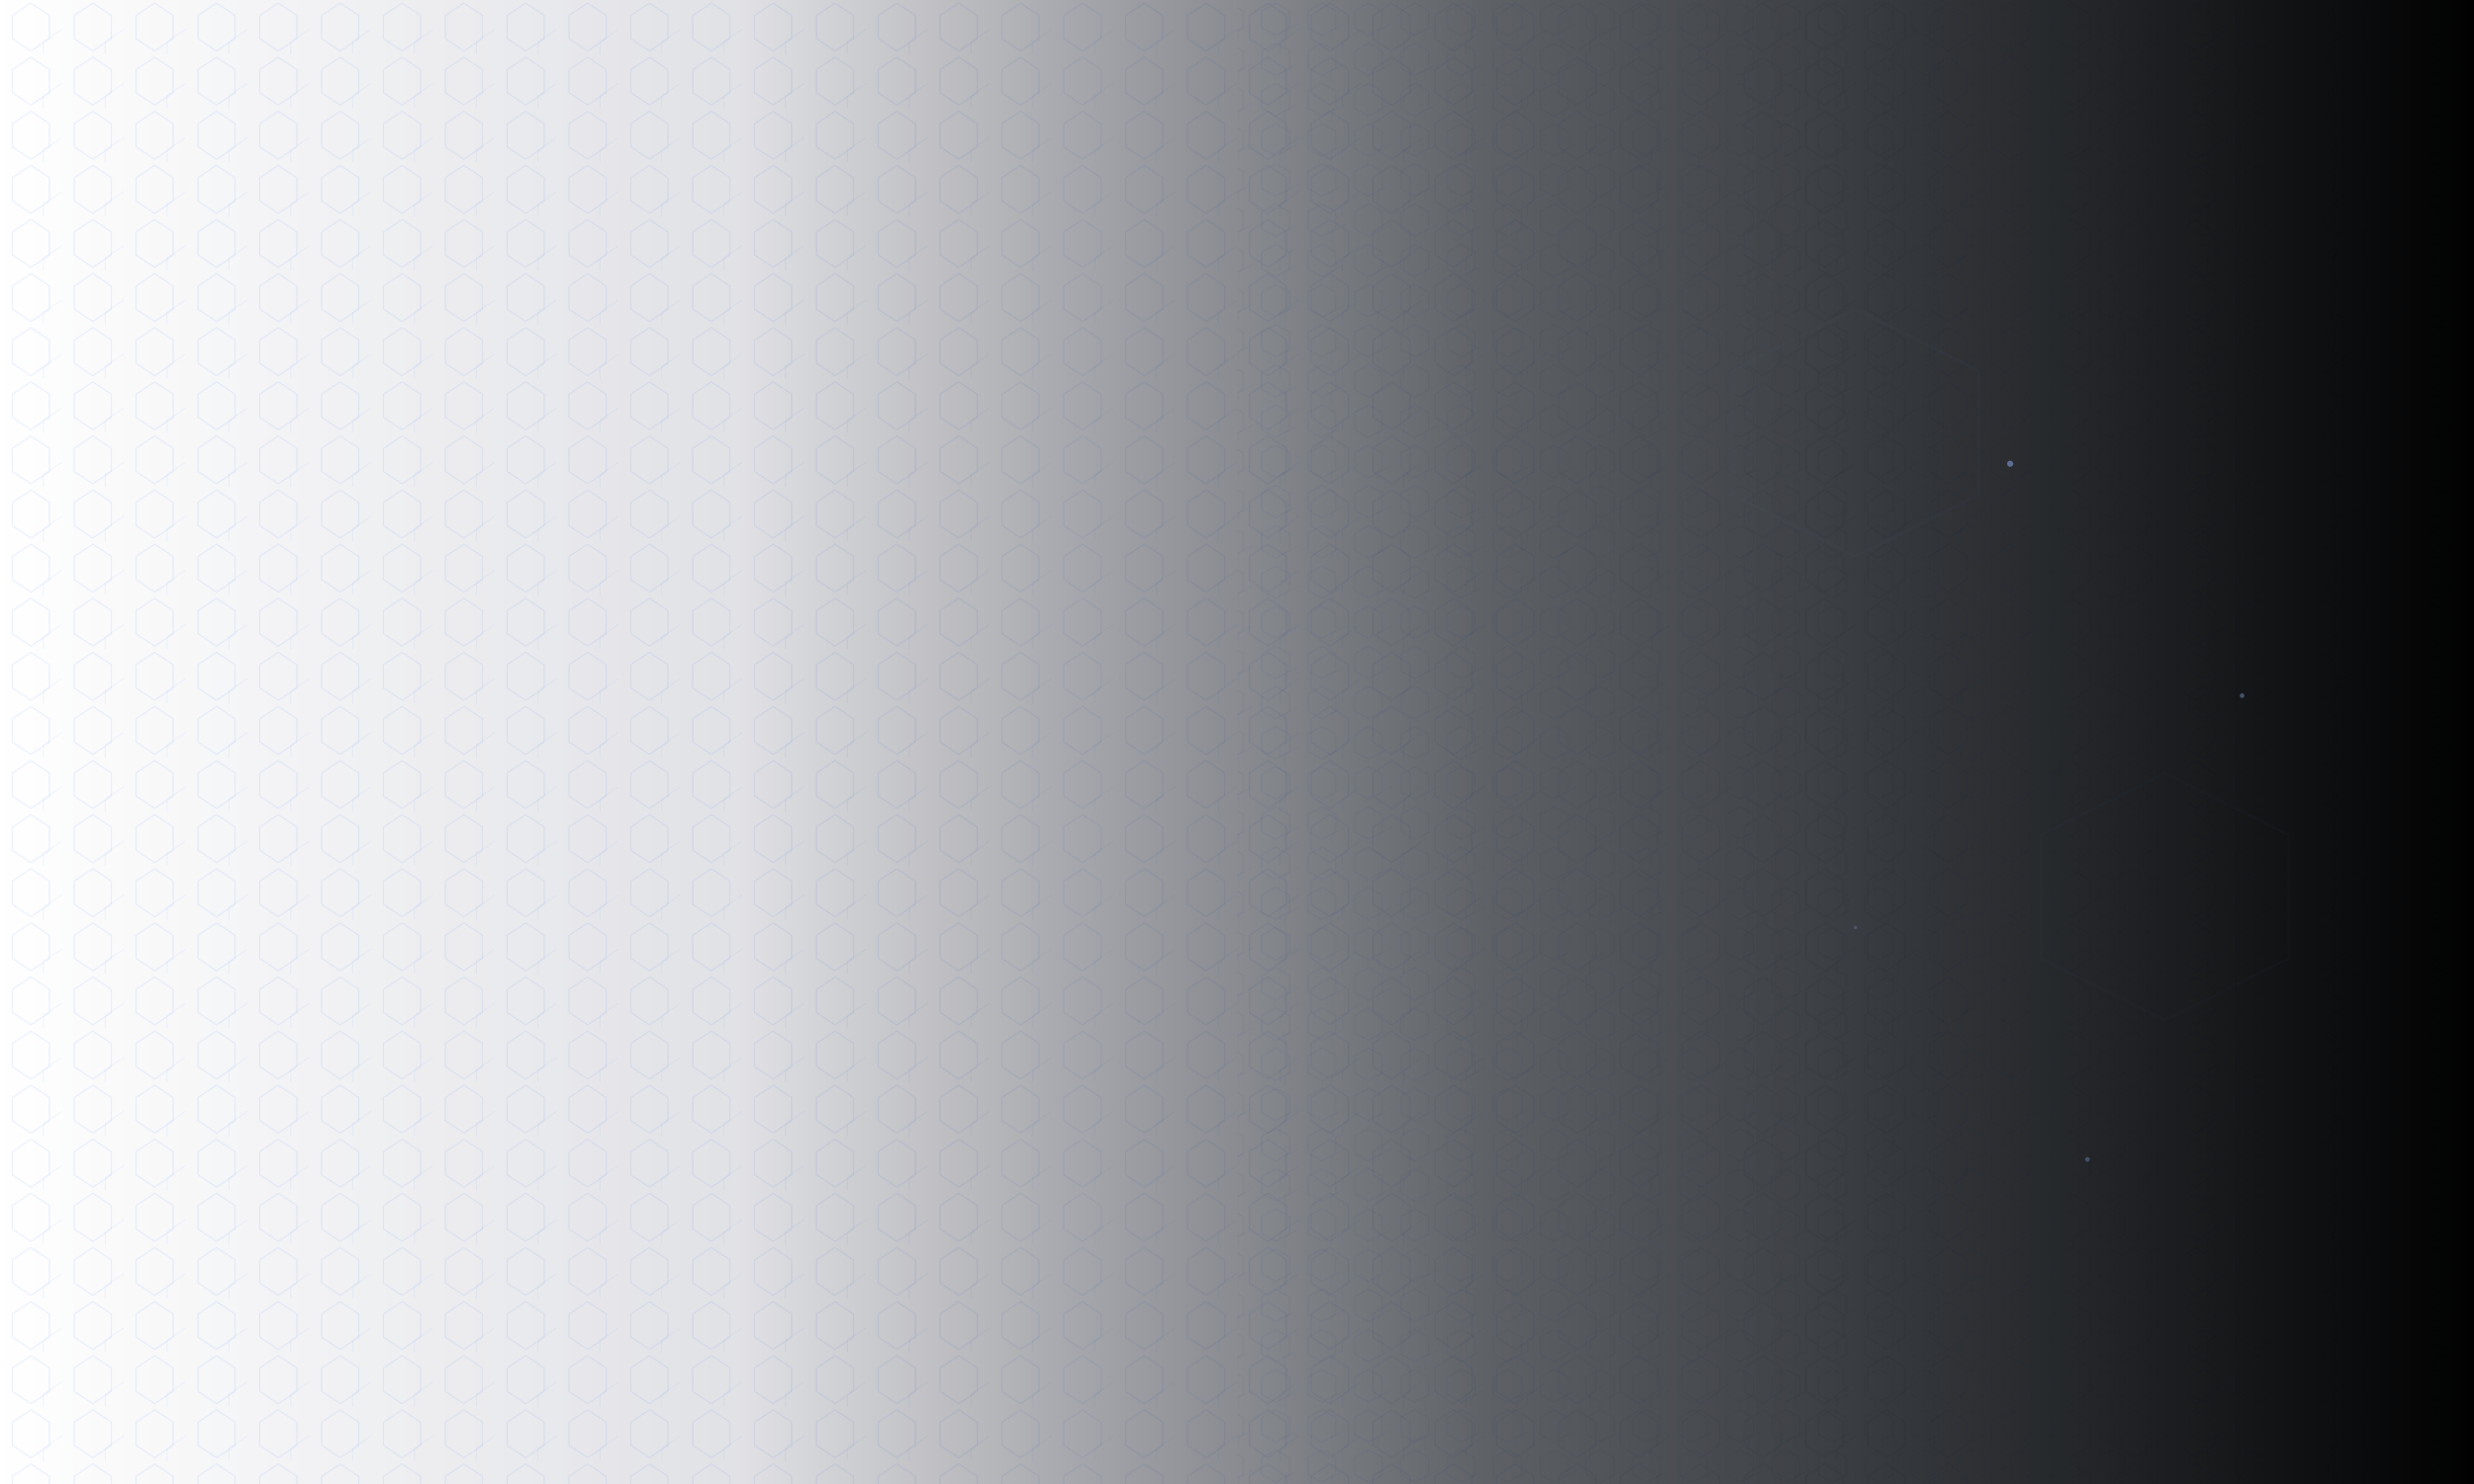
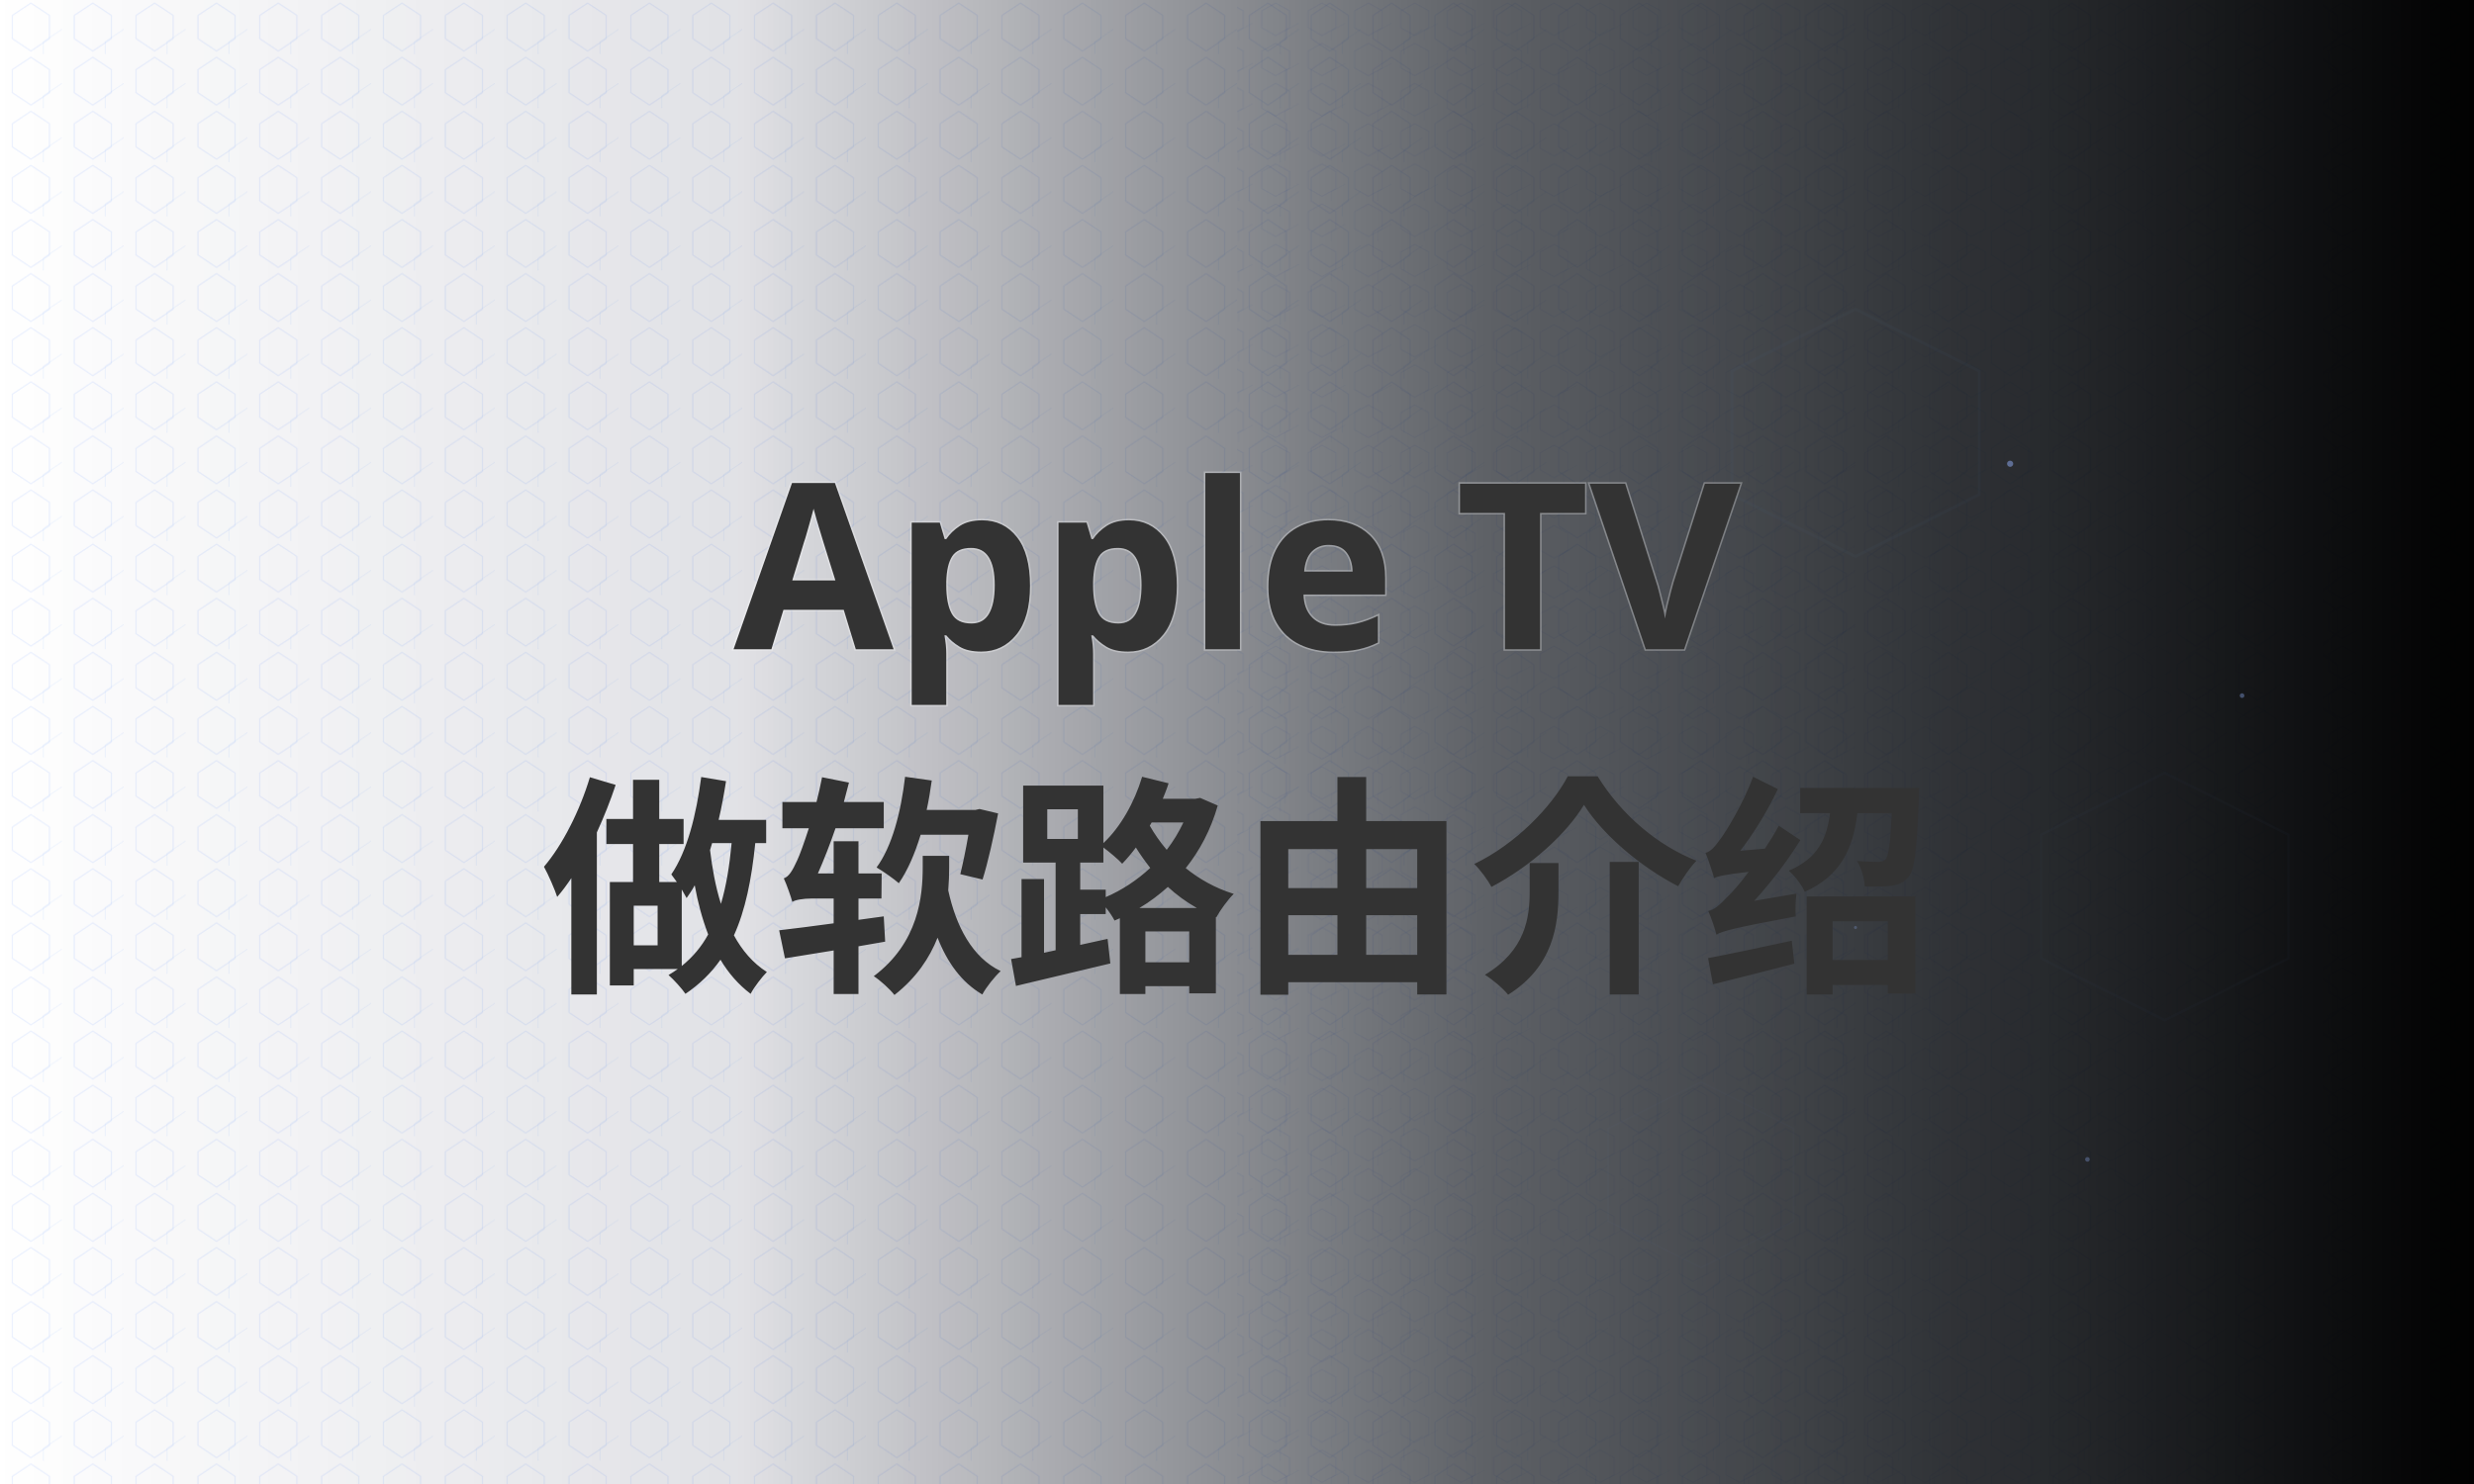
<svg xmlns="http://www.w3.org/2000/svg" width="1600" height="960" viewBox="0 0 1600 960">
  <defs>
    <linearGradient id="backgroundGradient" x1="0%" y1="0%" x2="100%" y2="0%">
      <stop offset="0%" style="stop-color:#ffffff;stop-opacity:1" />
      <stop offset="40%" style="stop-color:#f8f9ff;stop-opacity:1" />
      <stop offset="70%" style="stop-color:#e6f0ff;stop-opacity:1" />
      <stop offset="100%" style="stop-color:#d4e6ff;stop-opacity:1" />
    </linearGradient>
    <pattern id="hexagonPattern" x="0" y="0" width="40" height="35" patternUnits="userSpaceOnUse">
      <polygon points="20,2 32,10 32,25 20,33 8,25 8,10" fill="none" stroke="rgba(100, 150, 255, 0.15)" stroke-width="0.8" />
      <polygon points="40,19 52,27 52,42 40,50 28,42 28,27" fill="none" stroke="rgba(100, 150, 255, 0.12)" stroke-width="0.6" />
    </pattern>
    <pattern id="hexagonPatternDense" x="0" y="0" width="30" height="26" patternUnits="userSpaceOnUse">
      <polygon points="15,2 24,7 24,18 15,23 6,18 6,7" fill="none" stroke="rgba(120, 160, 255, 0.2)" stroke-width="0.7" />
      <polygon points="30,15 39,20 39,31 30,36 21,31 21,20" fill="none" stroke="rgba(120, 160, 255, 0.15)" stroke-width="0.5" />
    </pattern>
    <linearGradient id="patternMask" x1="0%" y1="0%" x2="100%" y2="0%">
      <stop offset="0%" style="stop-color:#000000;stop-opacity:0" />
      <stop offset="30%" style="stop-color:#000000;stop-opacity:0.1" />
      <stop offset="60%" style="stop-color:#000000;stop-opacity:0.6" />
      <stop offset="100%" style="stop-color:#000000;stop-opacity:1" />
    </linearGradient>
  </defs>
  <rect width="1600" height="960" fill="url(#backgroundGradient)" />
  <rect width="1600" height="960" fill="url(#hexagonPattern)" opacity="0.8" />
  <rect x="800" width="800" height="960" fill="url(#hexagonPatternDense)" opacity="0.6" />
  <rect width="1600" height="960" fill="url(#patternMask)" mix-blend-mode="multiply" />
  <g opacity="0.08">
    <polygon points="1200,200 1280,240 1280,320 1200,360 1120,320 1120,240" fill="none" stroke="rgba(100, 150, 255, 0.3)" stroke-width="2" />
    <polygon points="1400,500 1480,540 1480,620 1400,660 1320,620 1320,540" fill="none" stroke="rgba(100, 150, 255, 0.25)" stroke-width="1.5" />
    <polygon points="1100,700 1160,730 1160,790 1100,820 1040,790 1040,730" fill="none" stroke="rgba(100, 150, 255, 0.2)" stroke-width="1" />
  </g>
+   <text x="800" y="420" font-family="Arial Black, sans-serif" font-size="150" font-weight="900" fill="none" stroke="#FFFFFF" stroke-width="2" text-anchor="middle" opacity="0.3">Apple TV</text>
+   <g filter="url(#shadow_filter)">
+     <text x="800" y="420" font-family="Arial Black, sans-serif" font-size="150" font-weight="900" fill="#333333" text-anchor="middle">Apple TV</text>
+     <text x="800" y="630" font-family="Arial Black, sans-serif" font-size="150" font-weight="900" fill="#333333" text-anchor="middle">做软路由介绍</text>
+   </g>
  <g opacity="0.6">
    <circle cx="1300" cy="300" r="2" fill="rgba(150, 180, 255, 0.8)" />
    <circle cx="1450" cy="450" r="1.5" fill="rgba(150, 180, 255, 0.6)" />
    <circle cx="1200" cy="600" r="1" fill="rgba(150, 180, 255, 0.4)" />
    <circle cx="1350" cy="750" r="1.5" fill="rgba(150, 180, 255, 0.5)" />
  </g>
</svg>
